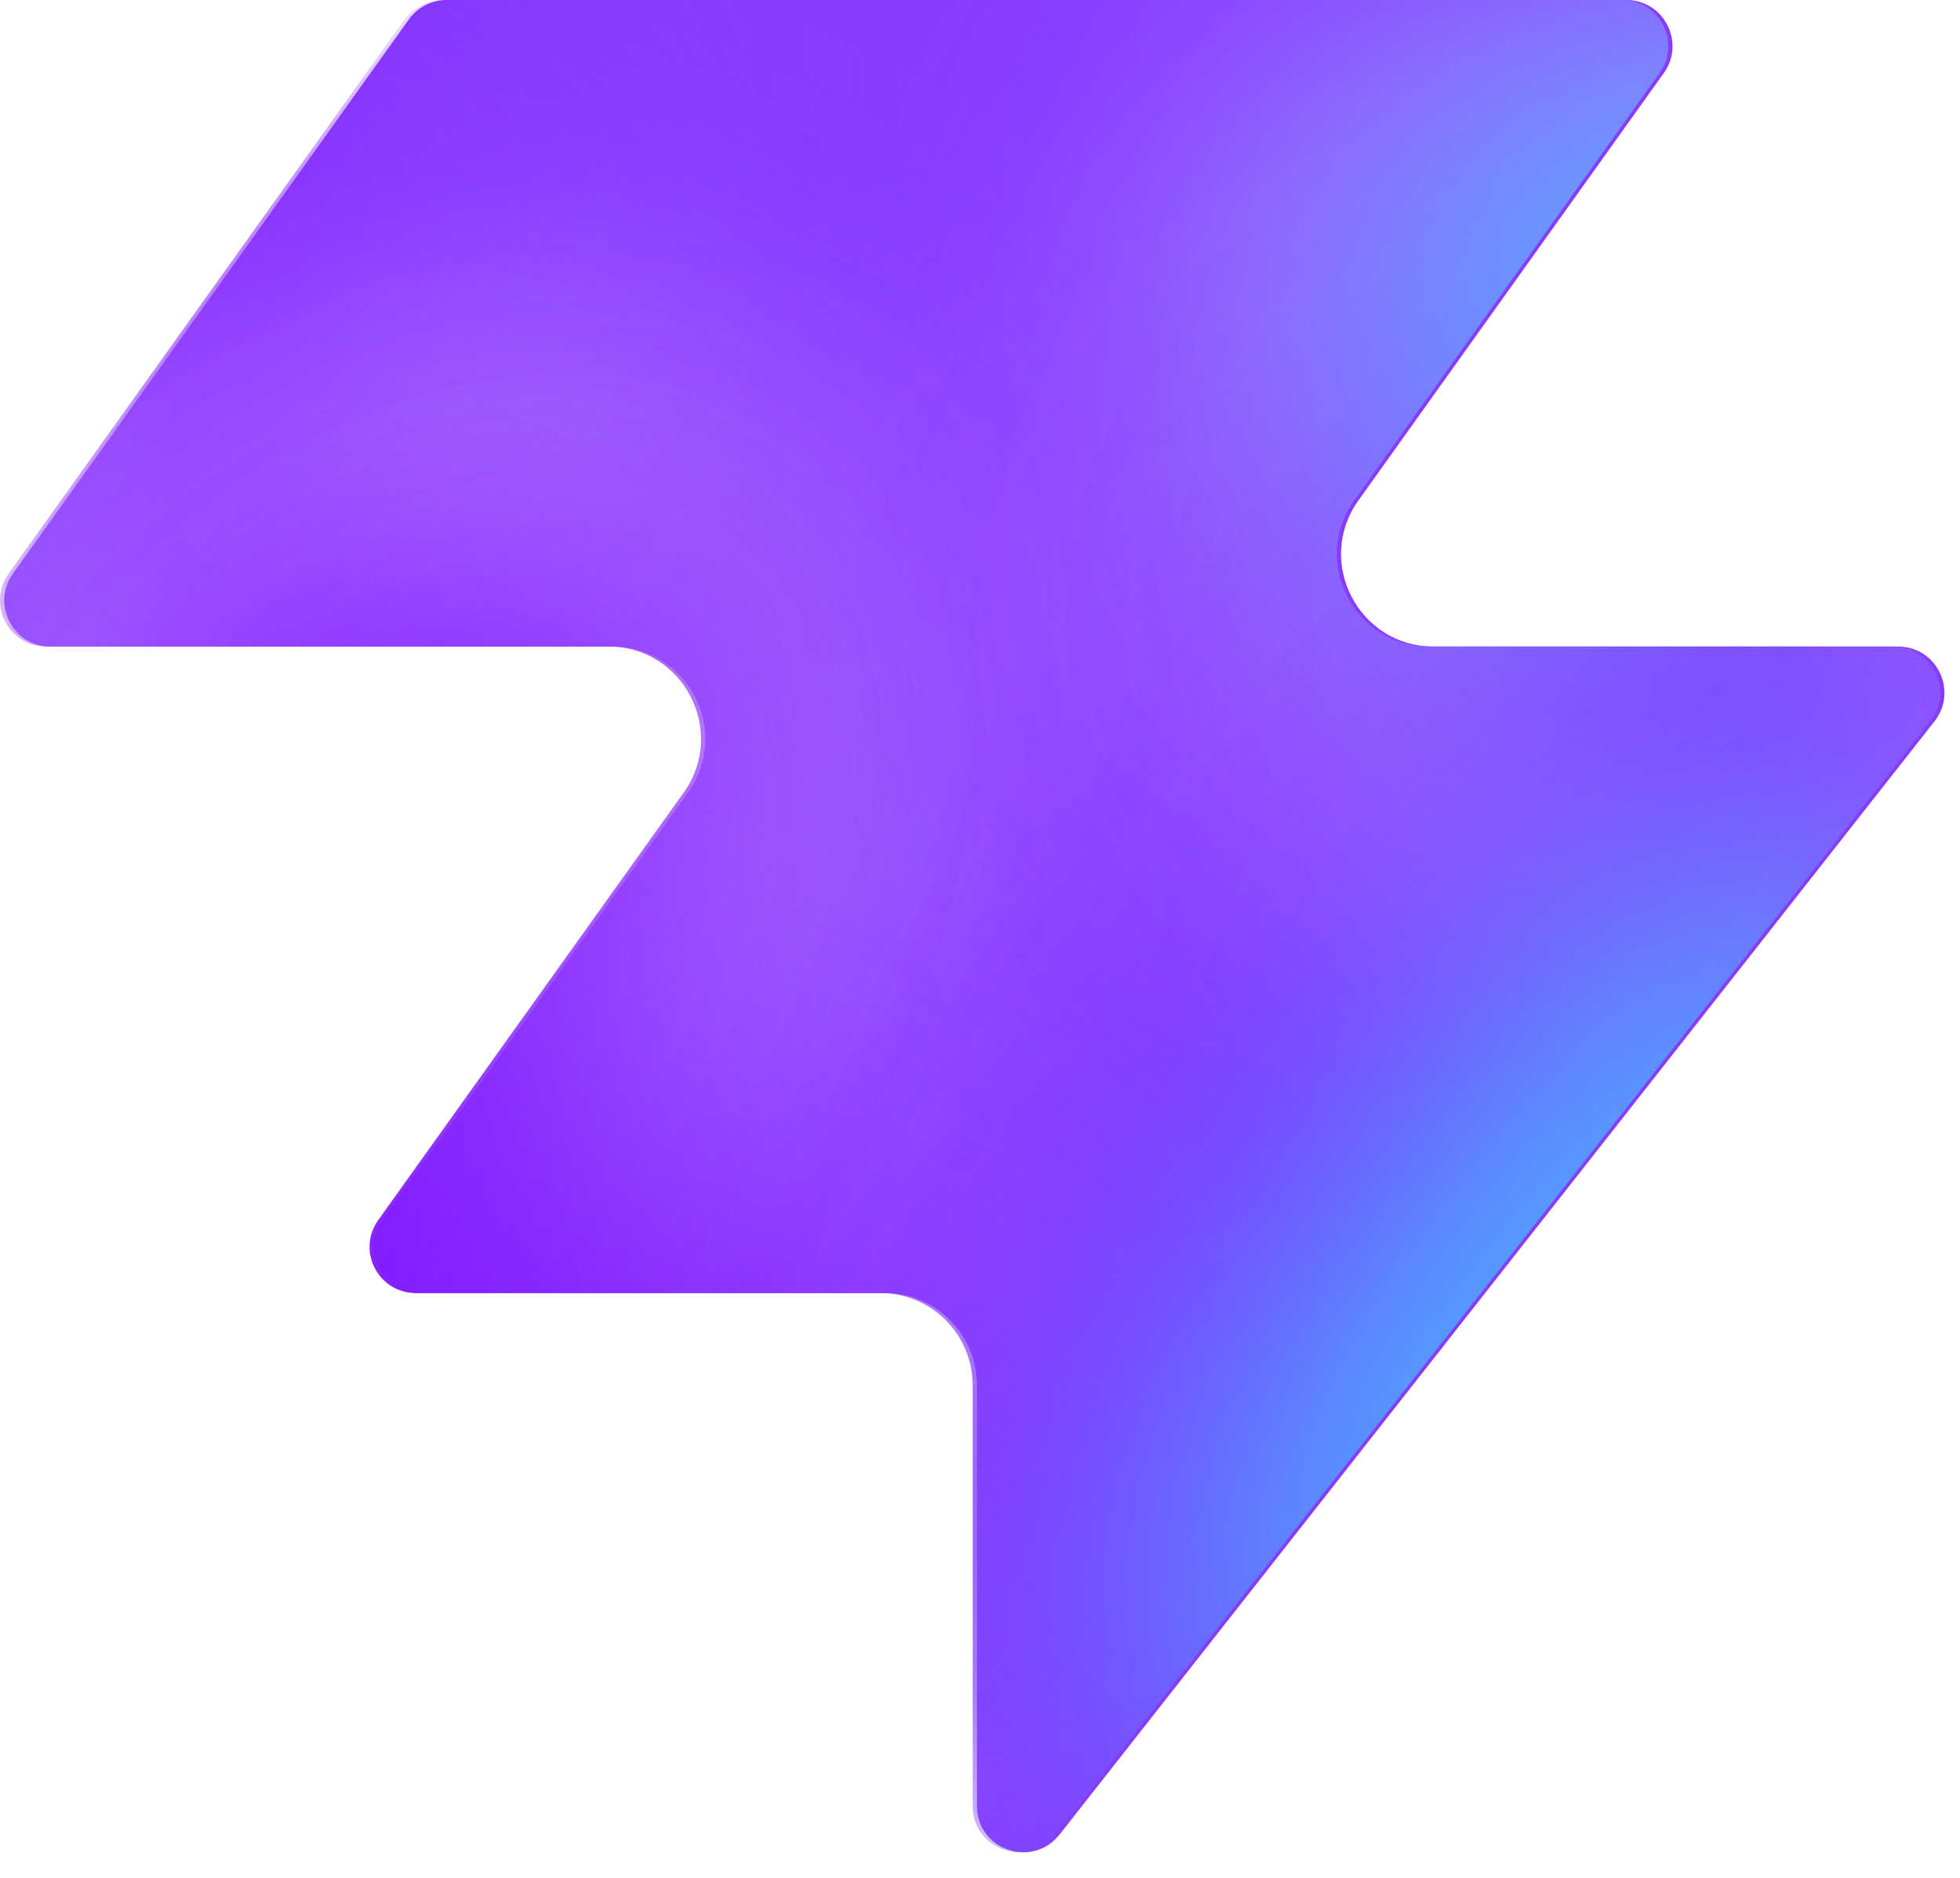
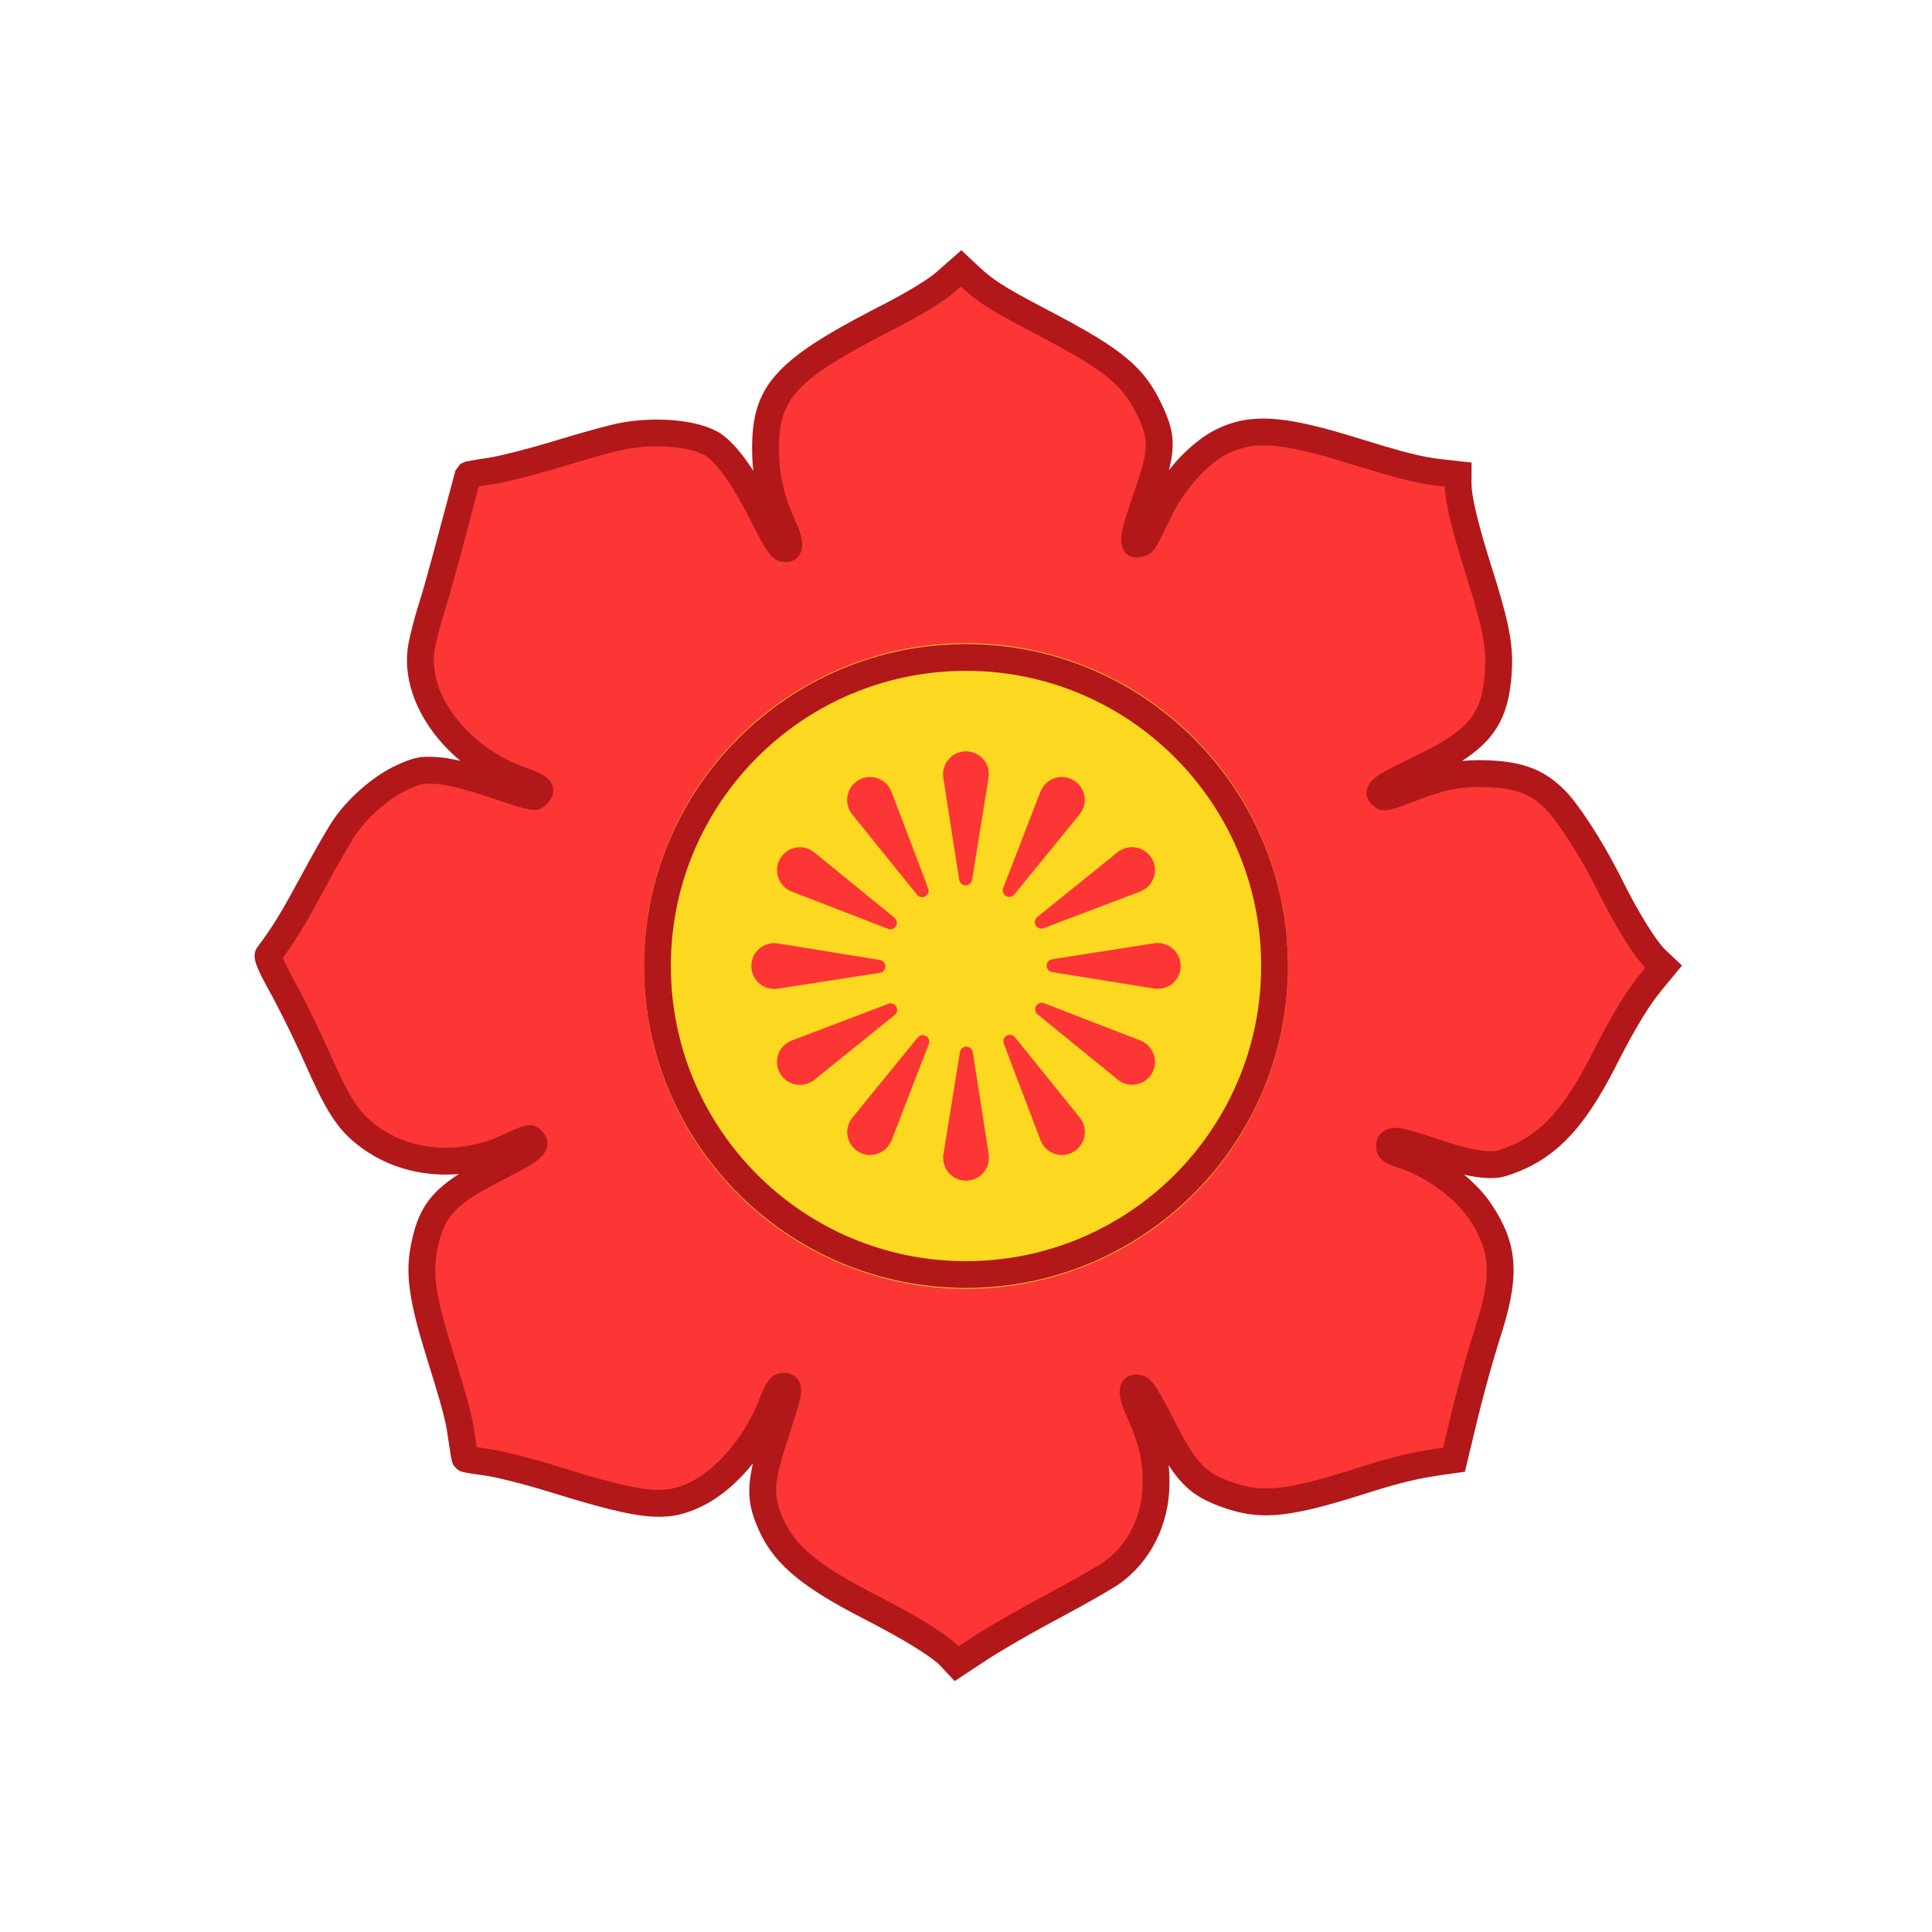
- <svg xmlns="http://www.w3.org/2000/svg" width="48" height="46" fill="none" viewBox="0 0 48 46">
-   <path fill="#863bff" d="M25.946 44.938c-.664.845-2.021.375-2.021-.698V33.937a2.26 2.26 0 0 0-2.262-2.262H10.287c-.92 0-1.456-1.04-.92-1.788l7.48-10.471c1.07-1.497 0-3.578-1.842-3.578H1.237c-.92 0-1.456-1.04-.92-1.788L10.013.474c.214-.297.556-.474.92-.474h28.894c.92 0 1.456 1.04.92 1.788l-7.48 10.471c-1.07 1.498 0 3.579 1.842 3.579h11.377c.943 0 1.473 1.088.89 1.83L25.947 44.94z" style="fill:#863bff;fill:color(display-p3 .525 .23 1);fill-opacity:1" />
-   <mask id="a" width="48" height="46" x="0" y="0" maskUnits="userSpaceOnUse" style="mask-type:alpha">
-     <path fill="#000" d="M25.842 44.938c-.664.844-2.021.375-2.021-.698V33.937a2.26 2.26 0 0 0-2.262-2.262H10.183c-.92 0-1.456-1.04-.92-1.788l7.48-10.471c1.07-1.498 0-3.579-1.842-3.579H1.133c-.92 0-1.456-1.04-.92-1.787L9.91.473c.214-.297.556-.474.92-.474h28.894c.92 0 1.456 1.04.92 1.788l-7.48 10.471c-1.07 1.498 0 3.578 1.842 3.578h11.377c.943 0 1.473 1.088.89 1.832L25.843 44.94z" style="fill:#000;fill-opacity:1" />
-   </mask>
-   <g mask="url(#a)">
-     <g filter="url(#b)">
-       <ellipse cx="5.508" cy="14.704" fill="#ede6ff" rx="5.508" ry="14.704" style="fill:#ede6ff;fill:color(display-p3 .927 .903 1);fill-opacity:1" transform="matrix(.00324 1 1 -.00324 -4.47 31.516)" />
-     </g>
-     <g filter="url(#c)">
-       <ellipse cx="10.399" cy="29.851" fill="#ede6ff" rx="10.399" ry="29.851" style="fill:#ede6ff;fill:color(display-p3 .927 .903 1);fill-opacity:1" transform="matrix(.00324 1 1 -.00324 -39.328 7.883)" />
-     </g>
-     <g filter="url(#d)">
-       <ellipse cx="5.508" cy="30.487" fill="#7e14ff" rx="5.508" ry="30.487" style="fill:#7e14ff;fill:color(display-p3 .492 .077 1);fill-opacity:1" transform="rotate(89.814 -25.913 -14.639)scale(1 -1)" />
-     </g>
-     <g filter="url(#e)">
-       <ellipse cx="5.508" cy="30.599" fill="#7e14ff" rx="5.508" ry="30.599" style="fill:#7e14ff;fill:color(display-p3 .492 .077 1);fill-opacity:1" transform="rotate(89.814 -32.644 -3.334)scale(1 -1)" />
-     </g>
-     <g filter="url(#f)">
-       <ellipse cx="5.508" cy="30.599" fill="#7e14ff" rx="5.508" ry="30.599" style="fill:#7e14ff;fill:color(display-p3 .492 .077 1);fill-opacity:1" transform="matrix(.00324 1 1 -.00324 -34.34 30.47)" />
-     </g>
-     <g filter="url(#g)">
-       <ellipse cx="14.072" cy="22.078" fill="#ede6ff" rx="14.072" ry="22.078" style="fill:#ede6ff;fill:color(display-p3 .927 .903 1);fill-opacity:1" transform="rotate(93.35 24.506 48.493)scale(-1 1)" />
-     </g>
-     <g filter="url(#h)">
-       <ellipse cx="3.47" cy="21.501" fill="#7e14ff" rx="3.47" ry="21.501" style="fill:#7e14ff;fill:color(display-p3 .492 .077 1);fill-opacity:1" transform="rotate(89.009 28.708 47.59)scale(-1 1)" />
-     </g>
-     <g filter="url(#i)">
-       <ellipse cx="3.47" cy="21.501" fill="#7e14ff" rx="3.47" ry="21.501" style="fill:#7e14ff;fill:color(display-p3 .492 .077 1);fill-opacity:1" transform="rotate(89.009 28.708 47.59)scale(-1 1)" />
-     </g>
-     <g filter="url(#j)">
-       <ellipse cx=".387" cy="8.972" fill="#7e14ff" rx="4.407" ry="29.108" style="fill:#7e14ff;fill:color(display-p3 .492 .077 1);fill-opacity:1" transform="rotate(39.51 .387 8.972)" />
-     </g>
-     <g filter="url(#k)">
-       <ellipse cx="47.523" cy="-6.092" fill="#7e14ff" rx="4.407" ry="29.108" style="fill:#7e14ff;fill:color(display-p3 .492 .077 1);fill-opacity:1" transform="rotate(37.892 47.523 -6.092)" />
-     </g>
-     <g filter="url(#l)">
-       <ellipse cx="41.412" cy="6.333" fill="#47bfff" rx="5.971" ry="9.665" style="fill:#47bfff;fill:color(display-p3 .28 .748 1);fill-opacity:1" transform="rotate(37.892 41.412 6.333)" />
-     </g>
-     <g filter="url(#m)">
-       <ellipse cx="-1.879" cy="38.332" fill="#7e14ff" rx="4.407" ry="29.108" style="fill:#7e14ff;fill:color(display-p3 .492 .077 1);fill-opacity:1" transform="rotate(37.892 -1.88 38.332)" />
-     </g>
-     <g filter="url(#n)">
-       <ellipse cx="-1.879" cy="38.332" fill="#7e14ff" rx="4.407" ry="29.108" style="fill:#7e14ff;fill:color(display-p3 .492 .077 1);fill-opacity:1" transform="rotate(37.892 -1.88 38.332)" />
-     </g>
-     <g filter="url(#o)">
-       <ellipse cx="35.651" cy="29.907" fill="#7e14ff" rx="4.407" ry="29.108" style="fill:#7e14ff;fill:color(display-p3 .492 .077 1);fill-opacity:1" transform="rotate(37.892 35.651 29.907)" />
-     </g>
-     <g filter="url(#p)">
-       <ellipse cx="38.418" cy="32.4" fill="#47bfff" rx="5.971" ry="15.297" style="fill:#47bfff;fill:color(display-p3 .28 .748 1);fill-opacity:1" transform="rotate(37.892 38.418 32.4)" />
-     </g>
-   </g>
-   <defs>
-     <filter id="b" width="60.045" height="41.654" x="-19.77" y="16.149" color-interpolation-filters="sRGB" filterUnits="userSpaceOnUse">
-       <feFlood flood-opacity="0" result="BackgroundImageFix" />
-       <feBlend in="SourceGraphic" in2="BackgroundImageFix" result="shape" />
-       <feGaussianBlur result="effect1_foregroundBlur_2002_17158" stdDeviation="7.659" />
-     </filter>
-     <filter id="c" width="90.34" height="51.437" x="-54.613" y="-7.533" color-interpolation-filters="sRGB" filterUnits="userSpaceOnUse">
-       <feFlood flood-opacity="0" result="BackgroundImageFix" />
-       <feBlend in="SourceGraphic" in2="BackgroundImageFix" result="shape" />
-       <feGaussianBlur result="effect1_foregroundBlur_2002_17158" stdDeviation="7.659" />
-     </filter>
-     <filter id="d" width="79.355" height="29.4" x="-49.64" y="2.03" color-interpolation-filters="sRGB" filterUnits="userSpaceOnUse">
-       <feFlood flood-opacity="0" result="BackgroundImageFix" />
-       <feBlend in="SourceGraphic" in2="BackgroundImageFix" result="shape" />
-       <feGaussianBlur result="effect1_foregroundBlur_2002_17158" stdDeviation="4.596" />
-     </filter>
-     <filter id="e" width="79.579" height="29.4" x="-45.045" y="20.029" color-interpolation-filters="sRGB" filterUnits="userSpaceOnUse">
-       <feFlood flood-opacity="0" result="BackgroundImageFix" />
-       <feBlend in="SourceGraphic" in2="BackgroundImageFix" result="shape" />
-       <feGaussianBlur result="effect1_foregroundBlur_2002_17158" stdDeviation="4.596" />
-     </filter>
-     <filter id="f" width="79.579" height="29.4" x="-43.513" y="21.178" color-interpolation-filters="sRGB" filterUnits="userSpaceOnUse">
-       <feFlood flood-opacity="0" result="BackgroundImageFix" />
-       <feBlend in="SourceGraphic" in2="BackgroundImageFix" result="shape" />
-       <feGaussianBlur result="effect1_foregroundBlur_2002_17158" stdDeviation="4.596" />
-     </filter>
-     <filter id="g" width="74.749" height="58.852" x="15.756" y="-17.901" color-interpolation-filters="sRGB" filterUnits="userSpaceOnUse">
-       <feFlood flood-opacity="0" result="BackgroundImageFix" />
-       <feBlend in="SourceGraphic" in2="BackgroundImageFix" result="shape" />
-       <feGaussianBlur result="effect1_foregroundBlur_2002_17158" stdDeviation="7.659" />
-     </filter>
-     <filter id="h" width="61.377" height="25.362" x="23.548" y="2.284" color-interpolation-filters="sRGB" filterUnits="userSpaceOnUse">
-       <feFlood flood-opacity="0" result="BackgroundImageFix" />
-       <feBlend in="SourceGraphic" in2="BackgroundImageFix" result="shape" />
-       <feGaussianBlur result="effect1_foregroundBlur_2002_17158" stdDeviation="4.596" />
-     </filter>
-     <filter id="i" width="61.377" height="25.362" x="23.548" y="2.284" color-interpolation-filters="sRGB" filterUnits="userSpaceOnUse">
-       <feFlood flood-opacity="0" result="BackgroundImageFix" />
-       <feBlend in="SourceGraphic" in2="BackgroundImageFix" result="shape" />
-       <feGaussianBlur result="effect1_foregroundBlur_2002_17158" stdDeviation="4.596" />
-     </filter>
-     <filter id="j" width="56.045" height="63.649" x="-27.636" y="-22.853" color-interpolation-filters="sRGB" filterUnits="userSpaceOnUse">
-       <feFlood flood-opacity="0" result="BackgroundImageFix" />
-       <feBlend in="SourceGraphic" in2="BackgroundImageFix" result="shape" />
-       <feGaussianBlur result="effect1_foregroundBlur_2002_17158" stdDeviation="4.596" />
-     </filter>
-     <filter id="k" width="54.814" height="64.646" x="20.116" y="-38.415" color-interpolation-filters="sRGB" filterUnits="userSpaceOnUse">
-       <feFlood flood-opacity="0" result="BackgroundImageFix" />
-       <feBlend in="SourceGraphic" in2="BackgroundImageFix" result="shape" />
-       <feGaussianBlur result="effect1_foregroundBlur_2002_17158" stdDeviation="4.596" />
-     </filter>
-     <filter id="l" width="33.541" height="35.313" x="24.641" y="-11.323" color-interpolation-filters="sRGB" filterUnits="userSpaceOnUse">
-       <feFlood flood-opacity="0" result="BackgroundImageFix" />
-       <feBlend in="SourceGraphic" in2="BackgroundImageFix" result="shape" />
-       <feGaussianBlur result="effect1_foregroundBlur_2002_17158" stdDeviation="4.596" />
-     </filter>
-     <filter id="m" width="54.814" height="64.646" x="-29.286" y="6.009" color-interpolation-filters="sRGB" filterUnits="userSpaceOnUse">
-       <feFlood flood-opacity="0" result="BackgroundImageFix" />
-       <feBlend in="SourceGraphic" in2="BackgroundImageFix" result="shape" />
-       <feGaussianBlur result="effect1_foregroundBlur_2002_17158" stdDeviation="4.596" />
-     </filter>
-     <filter id="n" width="54.814" height="64.646" x="-29.286" y="6.009" color-interpolation-filters="sRGB" filterUnits="userSpaceOnUse">
-       <feFlood flood-opacity="0" result="BackgroundImageFix" />
-       <feBlend in="SourceGraphic" in2="BackgroundImageFix" result="shape" />
-       <feGaussianBlur result="effect1_foregroundBlur_2002_17158" stdDeviation="4.596" />
-     </filter>
-     <filter id="o" width="54.814" height="64.646" x="8.244" y="-2.416" color-interpolation-filters="sRGB" filterUnits="userSpaceOnUse">
-       <feFlood flood-opacity="0" result="BackgroundImageFix" />
-       <feBlend in="SourceGraphic" in2="BackgroundImageFix" result="shape" />
-       <feGaussianBlur result="effect1_foregroundBlur_2002_17158" stdDeviation="4.596" />
-     </filter>
-     <filter id="p" width="39.409" height="43.623" x="18.713" y="10.588" color-interpolation-filters="sRGB" filterUnits="userSpaceOnUse">
-       <feFlood flood-opacity="0" result="BackgroundImageFix" />
-       <feBlend in="SourceGraphic" in2="BackgroundImageFix" result="shape" />
-       <feGaussianBlur result="effect1_foregroundBlur_2002_17158" stdDeviation="4.596" />
-     </filter>
-   </defs>
+ <svg xmlns="http://www.w3.org/2000/svg" width="800px" height="800px" viewBox="0 0 1024 1024" class="icon" version="1.1">
+   <path d="M503.68 878.151c-5.362-5.717-20.665-15.218-43.065-26.724-33.28-17.095-46.322-28.544-53.404-46.834-4.764-12.26-4.025-20.793 3.826-44.772 7.58-23.154 7.908-25.06 4.252-25.045-1.792 0-3.627 2.745-6.059 9.074-8.164 21.262-24.192 40.363-40.391 48.171-16.313 7.865-28.302 6.585-75.122-7.964-12.928-4.011-28.715-8.036-35.072-8.932-6.372-0.91-11.762-1.849-12.004-2.076-0.242-0.228-1.095-4.978-1.892-10.524-1.678-11.662-3.058-16.924-12.046-45.81-8.448-27.164-10.524-40.747-8.249-53.675 3.868-21.931 10.596-29.483 39.452-44.316 17.877-9.188 20.907-11.577 18.176-14.308-1.28-1.294-3.925-0.612-11.079 2.844-25.202 12.245-53.817 10.652-74.51-4.153-11.349-8.107-16.896-16.356-27.932-41.415a571.179 571.179 0 0 0-18.489-37.874c-5.632-10.14-8.505-16.839-7.723-17.877 8.107-10.809 12.843-18.532 22.94-37.319 6.528-12.16 14.108-25.429 16.839-29.525 7.353-10.951 19.84-21.888 30.791-26.923 8.604-3.968 10.752-4.38 19.456-3.698 6.215 0.455 17.237 3.271 30.151 7.652 17.479 5.931 20.651 6.628 22.414 4.878 2.631-2.603 0.996-3.968-9.06-7.566-32.868-11.762-56.036-41.856-52.764-68.594 0.498-4.196 2.972-14.108 5.476-22.03 2.517-7.922 7.865-27.108 11.904-42.667 4.025-15.531 7.495-28.359 7.68-28.501 0.199-0.142 5.632-1.052 12.089-2.034 6.457-0.981 22.329-5.02 35.228-8.974 12.928-3.982 27.79-8.107 33.038-9.188 18.204-3.797 40.249-1.877 49.493 4.295 7.381 4.921 16.839 18.29 26.226 37.092 4.636 9.259 9.287 17.18 10.354 17.593 4.466 1.749 4.622-2.247 0.427-11.463-6.542-14.478-9.301-26.709-9.301-41.33 0-30.052 10.951-41.913 63.716-68.907 14.862-7.609 26.439-14.649 31.673-19.257l8.249-7.253 4.679 4.352c8.434 7.893 14.82 11.904 39.111 24.647 38.144 19.982 48.142 28.388 56.974 47.872 6.215 13.724 5.874 20.423-2.318 44.16-7.282 21.049-8.078 25.7-4.267 24.96 2.674-0.512 2.332 0.043 10.866-17.508 7.765-16 20.978-30.578 33.237-36.693 15.716-7.822 32.071-6.741 68.452 4.551 26.667 8.249 36.252 10.667 47.573 11.947l9.159 1.024-0.014 4.807c-0.028 7.765 3.627 23.111 11.278 47.246 9.003 28.459 11.065 39.552 9.984 53.703-1.877 24.548-10.197 34.901-39.452 49.124-21.959 10.681-24.804 12.587-22.4 15.019 1.365 1.38 4.267 0.768 13.227-2.745 18.716-7.353 28.629-9.244 44.388-8.519 15.829 0.74 25.173 4.423 34.276 13.511 7.396 7.396 19.996 27.122 29.426 46.08 9.088 18.276 18.802 33.764 24.562 39.154l3.669 3.442-6.4 7.765c-7.396 8.946-15.147 21.732-25.06 41.33-16.74 33.067-31.161 47.772-53.988 55.026-6.912 2.19-18.389 0.213-38.571-6.684-16.91-5.76-21.248-6.244-21.262-2.347 0 1.892 1.82 3.214 6.229 4.523 15.573 4.622 33.451 17.536 41.884 30.251 12.786 19.285 13.682 33.764 3.968 63.858a726.898 726.898 0 0 0-12.245 43.989l-5.689 23.609-5.234 0.74c-15.189 2.133-24.676 4.38-42.667 10.098-41.202 13.084-54.3 14.364-73.628 7.253-15.076-5.547-21.248-12.26-33.422-36.352-5.177-10.212-10.325-18.916-11.477-19.371-4.949-1.906-4.892 2.276 0.171 13.44 6.172 13.596 8.391 23.381 8.348 36.75-0.057 19.314-8.889 37.077-23.609 47.46-3.641 2.56-17.849 10.667-31.588 17.977-13.739 7.324-30.72 17.095-37.717 21.717l-12.729 8.391-3.413-3.627z m-1.095-242.546c11.634-5.262 21.717-5.902 31.815-2.02 14.706 5.66 24.263 2.133 33.337-12.288 7.211-11.477 13.554-16.341 25.458-19.484 9.671-2.546 14.194-5.547 18.731-12.402 2.66-4.025 3.2-6.827 3.243-16.683 0.057-13.682 3.641-23.452 11.307-30.82a39.396 39.396 0 0 0 6.628-8.491c3.129-6.13 2.802-17.593-0.64-23.296-10.34-17.067-11.292-21.22-9.273-40.818 1.038-10.226 0.853-11.705-2.204-17.436-2.759-5.205-5.006-7.054-13.269-11.008-12.587-6.016-18.204-11.918-23.936-25.045-3.029-6.94-6.116-11.62-9.244-13.938-4.395-3.271-5.732-3.47-21.177-3.129-18.276 0.427-20.907-0.299-33.351-9.102-11.904-8.448-21.817-7.467-33.124 3.271-9.372 8.903-16.526 11.662-30.322 11.648-17.963 0-23.495 4.181-28.501 21.618-3.598 12.459-8.775 19.157-21.134 27.264-12.459 8.164-15.929 19.2-10.837 34.318 3.513 10.453 2.674 19.428-3.058 32.469-7.339 16.711-5.675 24.149 8.149 36.551 9.173 8.249 11.989 13.938 14.265 29.013 1.038 6.827 2.916 13.113 4.722 15.758 3.499 5.12 10.88 9.188 16.754 9.202 2.276 0 7.566 1.052 11.776 2.332 6.457 1.963 9.216 4.039 17.678 13.312 13.938 15.218 19.684 16.697 36.224 9.202z" fill="#FB3635" />
+   <path d="M496.427 144.142l13.099-11.52 9.387 8.761c7.054 6.599 12.572 10.297 30.948 20.053l6.613 3.484c39.41 20.651 50.503 29.98 60.146 51.243 4.508 9.956 5.973 17.01 4.181 27.335l-0.626 3.2-0.612 2.532 0.953-1.209a84.821 84.821 0 0 1 18.062-16.924l3.143-1.963 2.773-1.493c17.067-8.491 34.29-7.737 69.262 2.759l18.944 5.774c14.663 4.352 22.229 6.073 30.08 7.068l17.195 1.934-0.043 11.193c-0.028 5.973 2.745 18.276 8.491 37.177l5.02 16.171c7.097 23.396 8.775 34.375 7.723 48.114-1.55 20.338-7.481 32.412-23.324 43.548l-2.944 1.948 0.996-0.085c2.247-0.199 4.523-0.299 6.884-0.327l3.627 0.014 3.783 0.142c17.493 0.811 28.53 5.163 38.969 15.573 7.552 7.566 19.428 25.884 28.9 44.274l1.849 3.669c8.192 16.469 16.939 30.62 22.087 36.153l0.981 0.996 8.533 8.007-10.652 12.9c-6.457 7.822-13.34 18.972-21.988 35.698l-2.204 4.309c-17.522 34.617-33.28 50.688-58.169 58.596-4.935 1.564-10.994 1.593-19.115 0.057l-3.356-0.725 0.427 0.356c3.783 3.186 7.225 6.599 10.14 10.084l2.076 2.631 1.877 2.645c13.511 20.38 15.019 36.551 6.03 66.048l-1.237 3.925a724.48 724.48 0 0 0-11.093 39.424l-0.996 4.039-6.812 28.316-10.041 1.422c-13.426 1.877-22.187 3.84-36.892 8.377l-13.312 4.153c-35.968 10.951-49.863 11.662-69.532 4.437-10.652-3.911-17.522-8.505-24.32-17.636l-1.863-2.617-1.052-1.564 0.142 1.365 0.228 4.053 0.057 4.224c-0.057 21.561-9.984 41.5-26.624 53.234l-1.934 1.28c-4.352 2.759-12.9 7.652-22.244 12.757l-17.209 9.33a640 640 0 0 0-24.619 14.251l-3.484 2.204-17.735 11.691-7.495-7.993c-4.068-4.338-16.128-12.018-33.792-21.419l-7.353-3.84c-34.66-17.82-48.924-30.336-56.789-50.588-3.371-8.69-4.338-15.844-2.631-25.984l0.654-3.499 0.455-2.076-1.707 2.133c-5.831 6.912-12.316 12.8-19.058 17.109l-3.385 2.034-2.987 1.55c-16.668 8.036-29.198 7.652-67.186-3.598l-19.086-5.788c-11.164-3.257-22.997-6.187-27.989-6.884l-7.879-1.138c-5.404-0.853-6.4-1.294-7.78-2.588l-1.124-1.152c-0.967-1.166-1.408-2.46-2.076-6.5l-1.934-12.686c-1.052-6.044-2.517-11.705-6.144-23.694l-4.793-15.588c-8.761-28.16-10.994-42.695-8.462-57.017 3.115-17.664 8.292-27.392 22.542-37.39l3.271-2.19-1.067 0.114c-15.445 1.124-30.663-2.076-43.719-9.529l-3.228-1.948-2.901-1.963c-11.278-8.078-17.422-16.284-26.837-36.636l-3.47-7.708a596.452 596.452 0 0 0-16.668-34.432l-4.352-7.993c-6.343-11.804-7.609-16.128-4.366-20.452l2.987-4.068c4.75-6.613 8.562-12.715 13.98-22.471l11.207-20.494c4.821-8.676 9.316-16.398 11.392-19.499 8.064-12.018 21.547-23.822 33.707-29.44 9.685-4.452 13.042-5.092 22.983-4.324 1.892 0.142 4.124 0.455 6.642 0.953l2.617 0.526 1.849 0.427-0.441-0.356c-17.067-14.421-27.861-33.892-27.89-52.921l0.1-3.172 0.256-2.844c0.441-3.684 2.091-10.724 4.039-17.579l4.452-14.834c1.337-4.665 2.887-10.212 4.466-15.972l12.16-45.412-0.057-0.171c0.028-0.284 0.54-0.967 2.802-4.053l2.56-1.252 6.073-1.095 6.656-1.038c5.575-0.853 19.257-4.295 31.26-7.865l12.203-3.655c10.297-3.029 20.167-5.689 24.42-6.585 19.911-4.124 43.79-2.062 54.898 5.348 4.636 3.086 9.657 8.576 14.834 16.028l2.46 3.698-0.284-2.788-0.171-2.233-0.114-2.276-0.085-4.622c0-32.526 12.046-46.407 63.332-73.045l4.238-2.19c13.284-6.798 23.822-13.099 29.042-17.266l1.195-0.996z m12.8 7.666l-3.413 3.015c-5.788 5.092-17.764 12.373-33.138 20.238l-8.05 4.181c-43.563 22.898-51.783 33.195-51.769 58.396 0 12.089 1.991 22.286 6.741 33.948l1.92 4.437c2.517 5.547 3.783 9.685 3.655 13.07-0.284 7.396-6.798 10.453-13.156 7.964-2.944-1.138-6.016-5.547-10.311-13.611l-3.812-7.438c-8.875-17.764-17.749-30.308-23.808-34.347-7.396-4.935-27.591-6.684-44.117-3.257l-2.702 0.626c-4.821 1.18-12.971 3.428-21.348 5.902l-14.606 4.366c-10.638 3.072-21.902 5.902-28.231 7.054l-9.316 1.479-5.419 20.38-4.679 17.678a1112.036 1112.036 0 0 1-7.04 24.96l-1.252 4.11c-2.389 7.538-4.764 17.067-5.205 20.736-2.716 22.315 16.711 48.455 45.042 59.876l7.168 2.702c3.584 1.394 5.717 2.503 7.339 3.854 4.935 4.124 4.309 9.899 0.213 13.938l-1.252 1.152c-3.669 3.1-6.912 2.788-20.651-1.749l-7.794-2.617c-12.402-4.21-22.926-6.884-28.402-7.296-7.467-0.569-8.42-0.398-15.929 3.072-9.742 4.48-21.234 14.535-27.876 24.434l-3.271 5.319c-1.735 2.958-3.897 6.727-6.187 10.809l-12.601 23.026a233.216 233.216 0 0 1-13.269 21.561l-2.788 3.868 0.427 0.996c0.612 1.436 1.422 3.172 2.418 5.134l2.247 4.267 2.887 5.305 4.153 8.05c2.958 5.831 6.158 12.459 9.031 18.631l7.154 15.844c8.491 18.489 13.369 24.988 22.4 31.445 17.636 12.615 41.899 14.507 63.972 5.049l7.438-3.428c7.538-3.356 11.093-3.556 15.076 0.455 4.964 4.949 3.499 11.022-1.991 15.36-2.475 1.92-6.229 4.153-12.999 7.708l-4.978 2.588c-27.036 13.895-32.256 19.769-35.698 39.225-2.034 11.534-0.085 24.164 8.05 50.318l5.689 18.574c3.684 12.345 4.992 17.977 6.144 25.301l1.024 6.827 0.284 1.707 6.997 1.081c6.827 0.953 22.926 5.063 36.181 9.188l8.32 2.56c38.244 11.591 48.384 12.16 61.611 5.788 13.596-6.542 27.534-22.613 35.442-40.875l1.408-3.442c3.612-9.415 6.4-13.611 12.658-13.639 6.898-0.028 10.34 5.035 9.131 12.132l-0.327 1.65a112.213 112.213 0 0 1-2.517 8.932l-5.86 18.29c-5.362 17.451-5.461 24.05-1.849 33.365 6.059 15.644 17.18 25.813 46.137 41.06l11.748 6.116c17.593 9.372 29.995 17.209 35.968 22.898l0.455 0.455 7.765-5.12c6.172-4.068 19.655-11.904 32.142-18.731l14.194-7.666c10.581-5.788 20.139-11.292 22.784-13.17 12.8-9.031 20.551-24.604 20.594-41.671 0.043-10.951-1.536-19.086-5.931-29.682l-1.778-4.096c-2.958-6.5-4.437-10.98-4.48-14.478-0.1-7.879 6.613-11.136 13.369-8.533 3.271 1.28 6.969 6.912 12.373 17.237l2.844 5.547c10.88 21.504 15.929 27.492 27.634 32.171l1.906 0.711c15.616 5.746 26.638 5.447 57.159-3.684l21.12-6.514c11.449-3.399 19.769-5.262 30.45-6.898l4.565-0.668 4.551-18.916c2.489-10.354 6.471-24.932 9.842-36.224l2.56-8.277c9.102-28.203 8.334-40.462-3.129-57.742-6.983-10.567-21.817-21.632-35.157-26.453l-2.83-0.924c-7.182-2.133-11.321-5.148-11.307-11.378 0.028-6.955 5.39-10.24 12.188-9.472 2.944 0.327 6.827 1.323 12.8 3.257l5.689 1.892c18.759 6.4 29.156 8.192 34.119 6.613 19.84-6.3 32.683-18.802 47.73-47.445l2.062-4.011c9.344-18.489 16.882-31.147 24.107-40.405l1.806-2.247 2.19-2.645-0.185-0.185c-5.604-5.945-13.284-17.92-20.907-32.398l-1.906-3.669-1.906-3.769c-9.102-18.318-21.333-37.476-28.075-44.203-7.765-7.751-15.445-10.78-29.582-11.449-13.554-0.626-22.215 0.782-37.504 6.528l-3.982 1.522c-12.572 4.935-16.313 5.717-20.85 1.124-5.276-5.348-2.958-11.236 3.157-15.332l1.707-1.081c1.892-1.138 4.409-2.503 7.993-4.324l11.492-5.689c27.136-13.184 33.792-21.476 35.456-43.264l0.213-3.84c0.313-10.809-1.764-21.077-8.619-43.15l-3.868-12.416c-5.291-17.394-8.192-29.639-8.86-37.632l-0.114-1.82-6.798-0.811c-9.116-1.294-18.347-3.612-36.736-9.216l-16.185-4.921c-29.156-8.491-42.638-8.818-55.182-2.56-10.752 5.348-22.898 18.759-30.037 33.422l-5.66 11.563-1.792 3.371-0.526 0.853c-2.247 3.627-4.324 4.907-7.936 5.604-8.32 1.607-11.676-4.836-10.382-12.501l0.455-2.219c0.754-3.228 2.105-7.666 4.309-14.222l1.82-5.333c7.253-21.006 7.865-26.539 3.371-37.092l-0.796-1.806c-7.737-17.067-16.299-24.647-49.948-42.482l-13.867-7.339c-15.915-8.533-22.229-12.743-29.312-19.2l-1.308-1.195z m14.891 232.021l3.755 2.617c6.201 4.196 9.202 5.205 17.351 5.291l15.716-0.199c10.24 0 12.828 0.896 17.849 4.636 3.769 2.816 7.097 7.452 10.197 13.909l1.308 2.887c4.693 10.752 8.818 15.502 18.219 20.338l2.276 1.138c9.515 4.551 12.9 7.353 16.484 14.08 3.484 6.556 4.082 9.486 3.243 18.788l-0.256 2.702c-1.849 18.062-1.266 20.665 8.277 36.423 4.736 7.822 5.134 21.902 0.924 30.194a45.881 45.881 0 0 1-8.05 10.396c-5.618 5.404-8.533 12.43-9.045 22.585l-0.085 3.143c-0.043 11.136-0.825 15.132-4.409 20.565-5.106 7.723-10.581 11.705-20.139 14.606l-2.702 0.768c-9.344 2.46-14.222 5.831-19.84 14.194l-1.422 2.19c-10.837 17.237-23.95 22.059-41.927 15.147-8.22-3.172-16.356-2.66-26.311 1.849-18.631 8.434-27.676 6.713-42.368-8.69l-5.191-5.604c-5.163-5.419-7.111-6.599-11.335-7.879a60.359 60.359 0 0 0-8.932-1.991l-0.811-0.043c-8.249-0.028-17.806-5.262-22.599-12.302-2.233-3.271-4.153-9.173-5.404-15.829l-0.469-2.887c-1.906-12.53-3.826-17.067-10.382-23.296l-1.607-1.479c-15.36-13.781-18.247-24.178-11.008-42.098l1.095-2.603c4.651-10.567 5.604-17.465 3.484-25.202l-0.654-2.133c-6.116-18.119-1.55-32.555 13.682-42.539 10.126-6.656 14.421-11.691 17.451-20.907l0.74-2.389c5.632-19.57 13.483-26.183 32.668-26.724l2.674-0.028c11.093 0 16.526-1.764 23.609-8.036l1.82-1.664c13.71-13.013 27.378-14.364 42.126-3.925zM491.804 398.08c-10.012 9.5-18.446 13.113-32.199 13.554l-7.111 0.114c-10.012 0.412-13.184 2.816-16.37 12.43l-1.223 3.954c-4.068 14.18-10.325 22.258-24.064 31.26-9.031 5.931-11.733 12.956-8.732 23.737l0.74 2.361c3.812 11.321 3.243 21.376-1.906 34.318l-1.38 3.285c-5.76 13.113-5.248 17.55 4.551 26.738l1.835 1.664c9.785 8.775 13.54 15.644 16.028 30.037l0.512 3.2c0.896 5.845 2.517 11.264 3.57 12.814 2.204 3.228 7.41 6.087 10.894 6.101 3.1 0 9.003 1.18 13.824 2.645 6.699 2.034 10.382 4.338 16.953 11.136l7.396 7.893c8.021 8.277 11.52 9.202 20.608 5.518l3.94-1.707c12.26-5.547 23.467-6.642 34.532-3.157l2.759 0.967c10.78 4.153 16.74 2.446 23.495-7.467l1.28-1.963c7.552-12.046 14.848-18.062 26.823-21.76l2.844-0.811c8.064-2.133 11.093-4.124 14.606-9.458 1.252-1.892 1.749-3.243 1.948-7.154l0.114-5.632c0.057-14.293 3.698-25.301 11.463-33.849l2.034-2.076c1.963-1.892 4.466-5.077 5.22-6.571 2.005-3.982 1.764-12.828-0.398-16.398-10.482-17.323-12.231-23.367-10.61-41.657l0.711-7.367c0.427-4.764 0.213-5.803-1.237-8.576l-0.526-0.996c-1.564-2.944-2.588-4.11-6.514-6.172l-3.556-1.764c-13.184-6.315-20.053-12.985-26.098-25.785l-1.28-2.844c-2.588-5.902-5.063-9.643-6.969-11.065l-0.924-0.654c-1.735-1.152-3.214-1.308-11.25-1.166l-4.608 0.1c-17.408 0.398-22.684-0.427-33.124-7.324l-4.494-3.1c-8.462-5.988-14.379-5.86-22.372 1.052l-1.735 1.593z" fill="#B2181A" />
+   <path d="M512 512m-170.667 0a170.667 170.667 0 1 0 341.333 0 170.667 170.667 0 1 0-341.333 0Z" fill="#FDD821" />
+   <path d="M512 341.333c94.251 0 170.667 76.416 170.667 170.667s-76.416 170.667-170.667 170.667-170.667-76.416-170.667-170.667 76.416-170.667 170.667-170.667z m0 14.222c-86.4 0-156.444 70.044-156.444 156.444s70.044 156.444 156.444 156.444 156.444-70.044 156.444-156.444-70.044-156.444-156.444-156.444z" fill="#B2181A" />
+   <path d="M512 398.222a12.103 12.103 0 0 1 11.947 14.037l-8.747 54.187a3.442 3.442 0 0 1-6.77 0l-8.462-54.172A12.174 12.174 0 0 1 512 398.222zM568.889 413.468a12.103 12.103 0 0 1 3.328 18.133l-34.674 42.553a3.442 3.442 0 0 1-5.86-3.385l19.769-51.143A12.174 12.174 0 0 1 568.889 413.468zM610.532 455.111a12.103 12.103 0 0 1-6.172 17.38l-51.314 19.499a3.442 3.442 0 0 1-3.371-5.86l42.667-34.418a12.174 12.174 0 0 1 18.204 3.399zM625.778 512a12.103 12.103 0 0 1-14.037 11.947l-54.187-8.747a3.442 3.442 0 0 1 0-6.77l54.172-8.462A12.174 12.174 0 0 1 625.778 512zM610.532 568.889a12.103 12.103 0 0 1-18.133 3.328l-42.553-34.674a3.442 3.442 0 0 1 3.385-5.86l51.143 19.769A12.174 12.174 0 0 1 610.532 568.889zM568.889 610.532a12.103 12.103 0 0 1-17.38-6.172l-19.499-51.314a3.442 3.442 0 0 1 5.86-3.371l34.418 42.667A12.174 12.174 0 0 1 568.889 610.56zM512 625.778a12.103 12.103 0 0 1-11.947-14.037l8.747-54.187a3.442 3.442 0 0 1 6.77 0l8.462 54.172A12.174 12.174 0 0 1 512 625.778zM455.111 610.532a12.103 12.103 0 0 1-3.328-18.133l34.674-42.553a3.442 3.442 0 0 1 5.86 3.385l-19.769 51.143a12.174 12.174 0 0 1-17.436 6.158zM413.468 568.889a12.103 12.103 0 0 1 6.172-17.38l51.314-19.499a3.442 3.442 0 0 1 3.371 5.86l-42.667 34.418A12.174 12.174 0 0 1 413.44 568.889zM398.222 512a12.103 12.103 0 0 1 14.037-11.947l54.187 8.747a3.442 3.442 0 0 1 0 6.77l-54.172 8.462A12.174 12.174 0 0 1 398.222 512zM413.468 455.111a12.103 12.103 0 0 1 18.133-3.328l42.553 34.674a3.442 3.442 0 0 1-3.385 5.86l-51.143-19.769A12.174 12.174 0 0 1 413.468 455.111zM455.111 413.468a12.103 12.103 0 0 1 17.38 6.172l19.499 51.314a3.442 3.442 0 0 1-5.86 3.371l-34.418-42.667A12.174 12.174 0 0 1 455.111 413.44z" fill="#FB3635" />
</svg>
